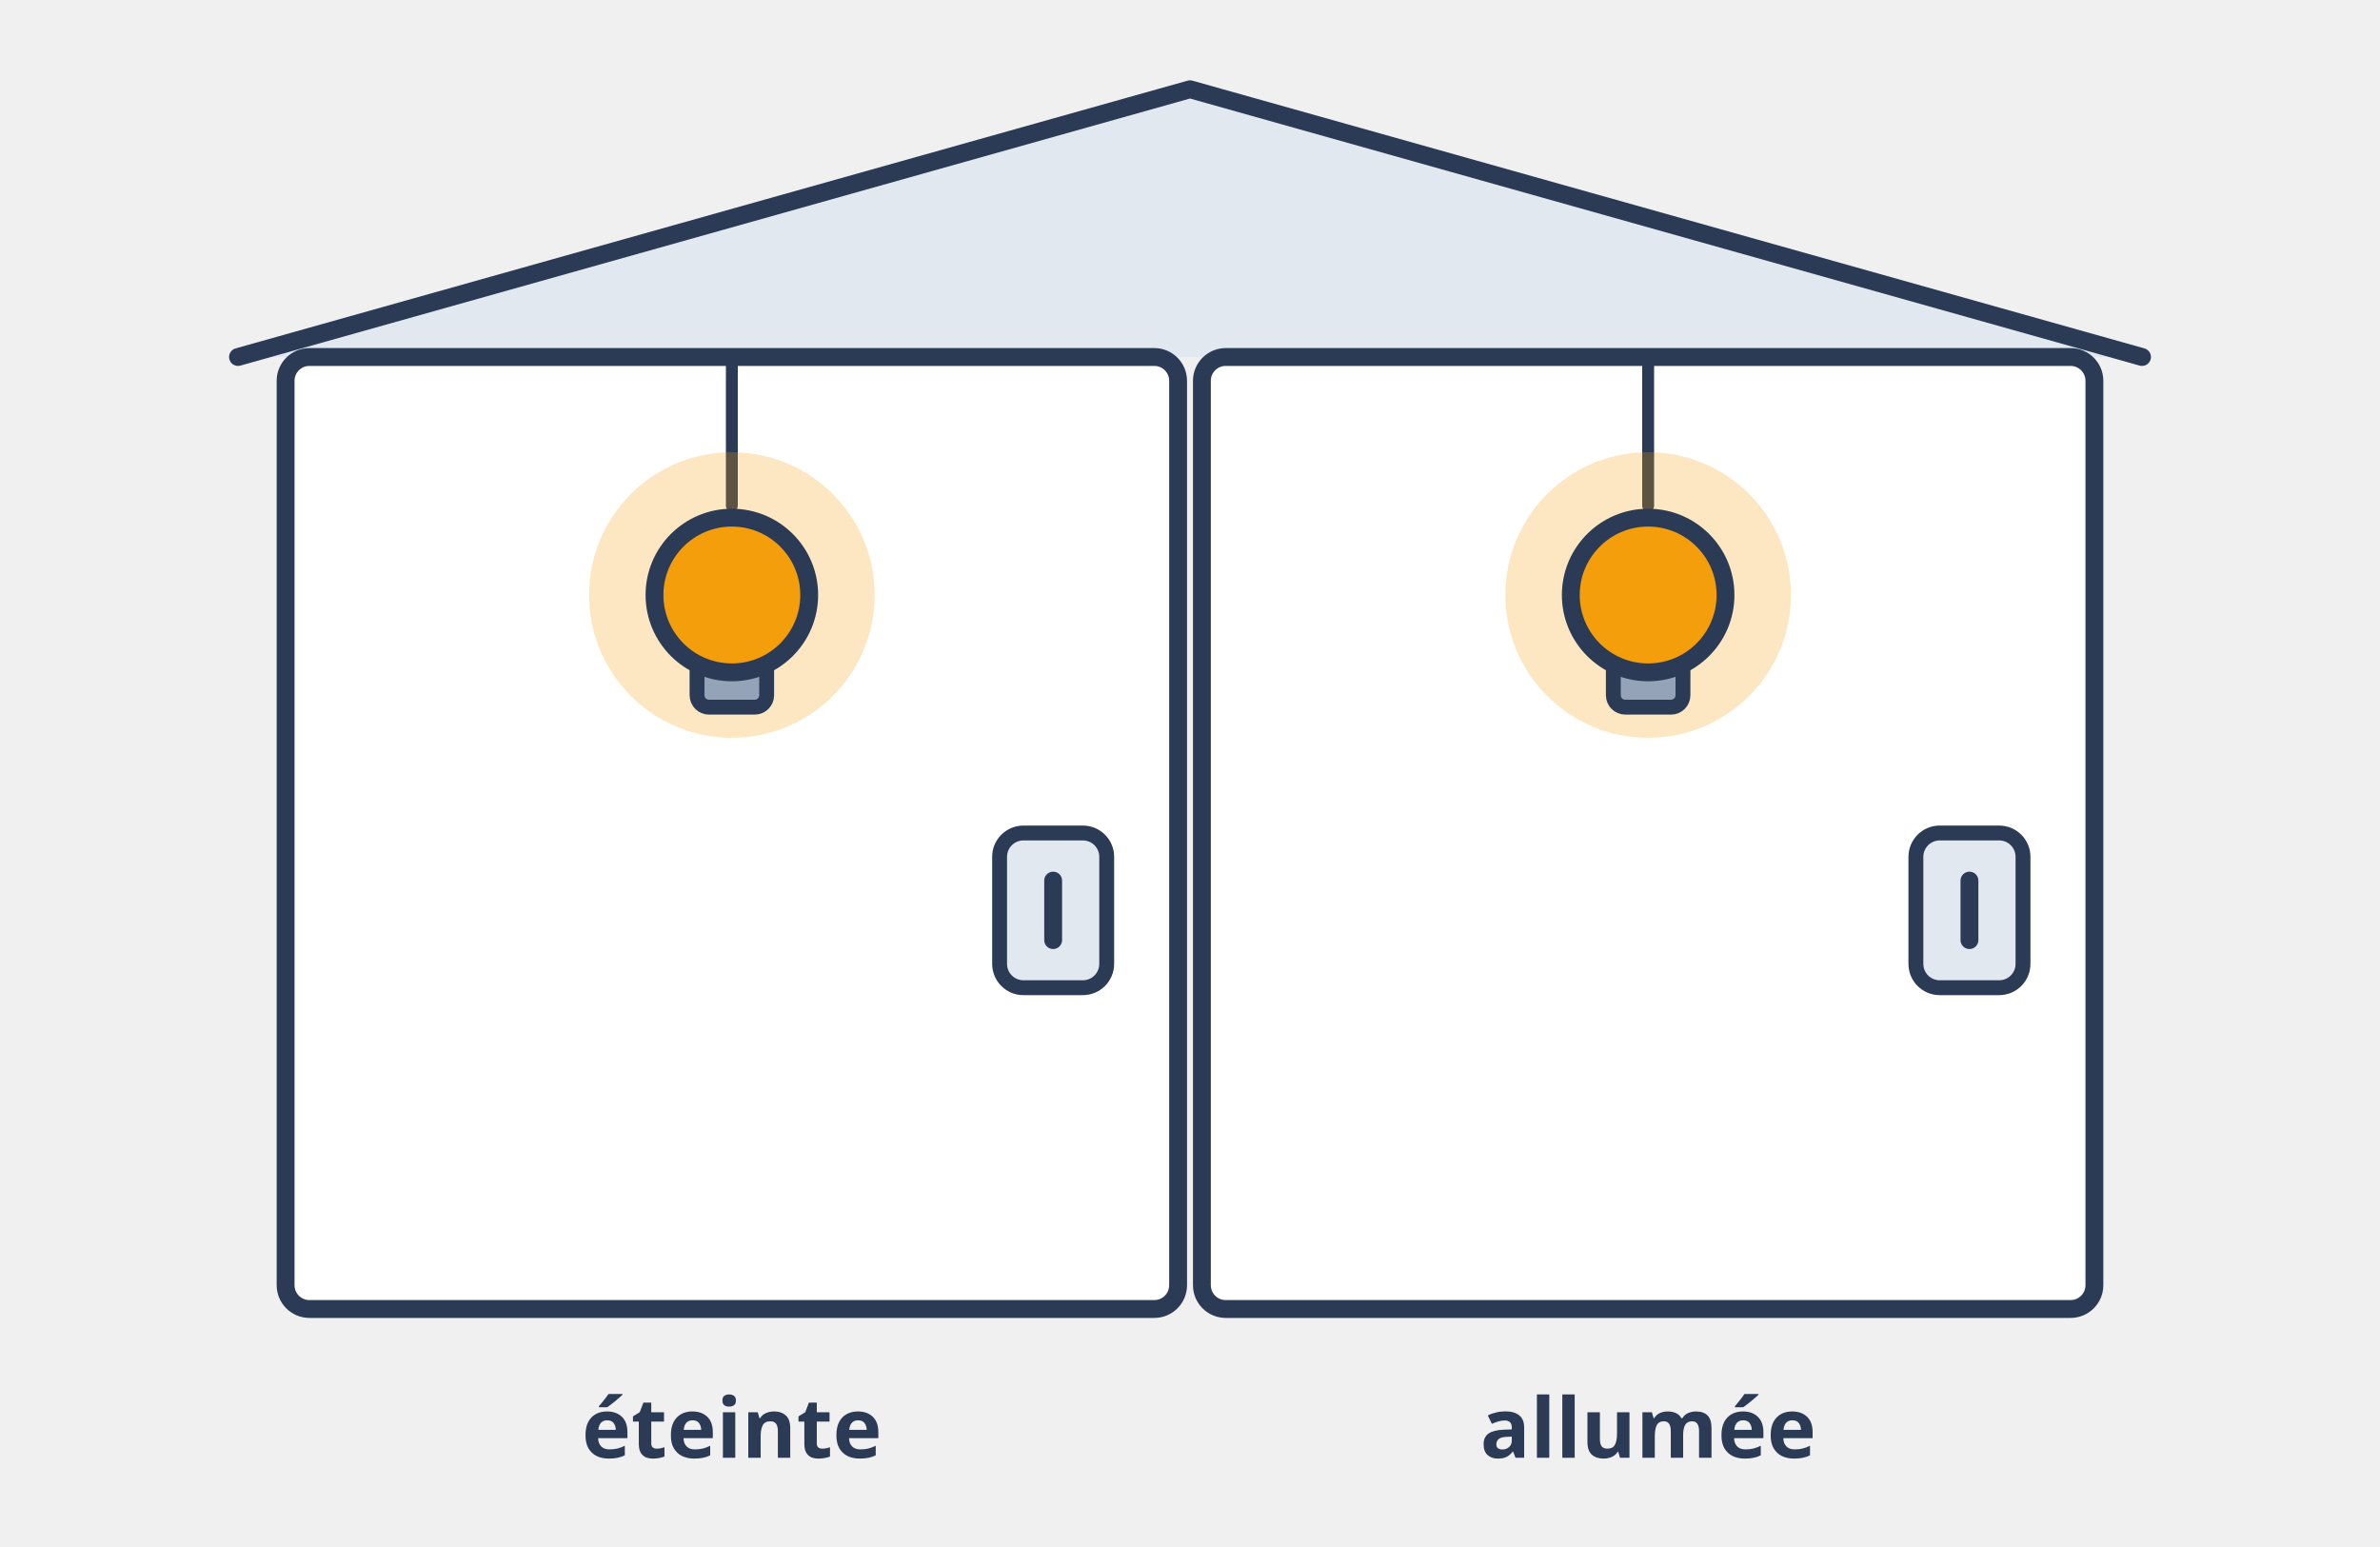
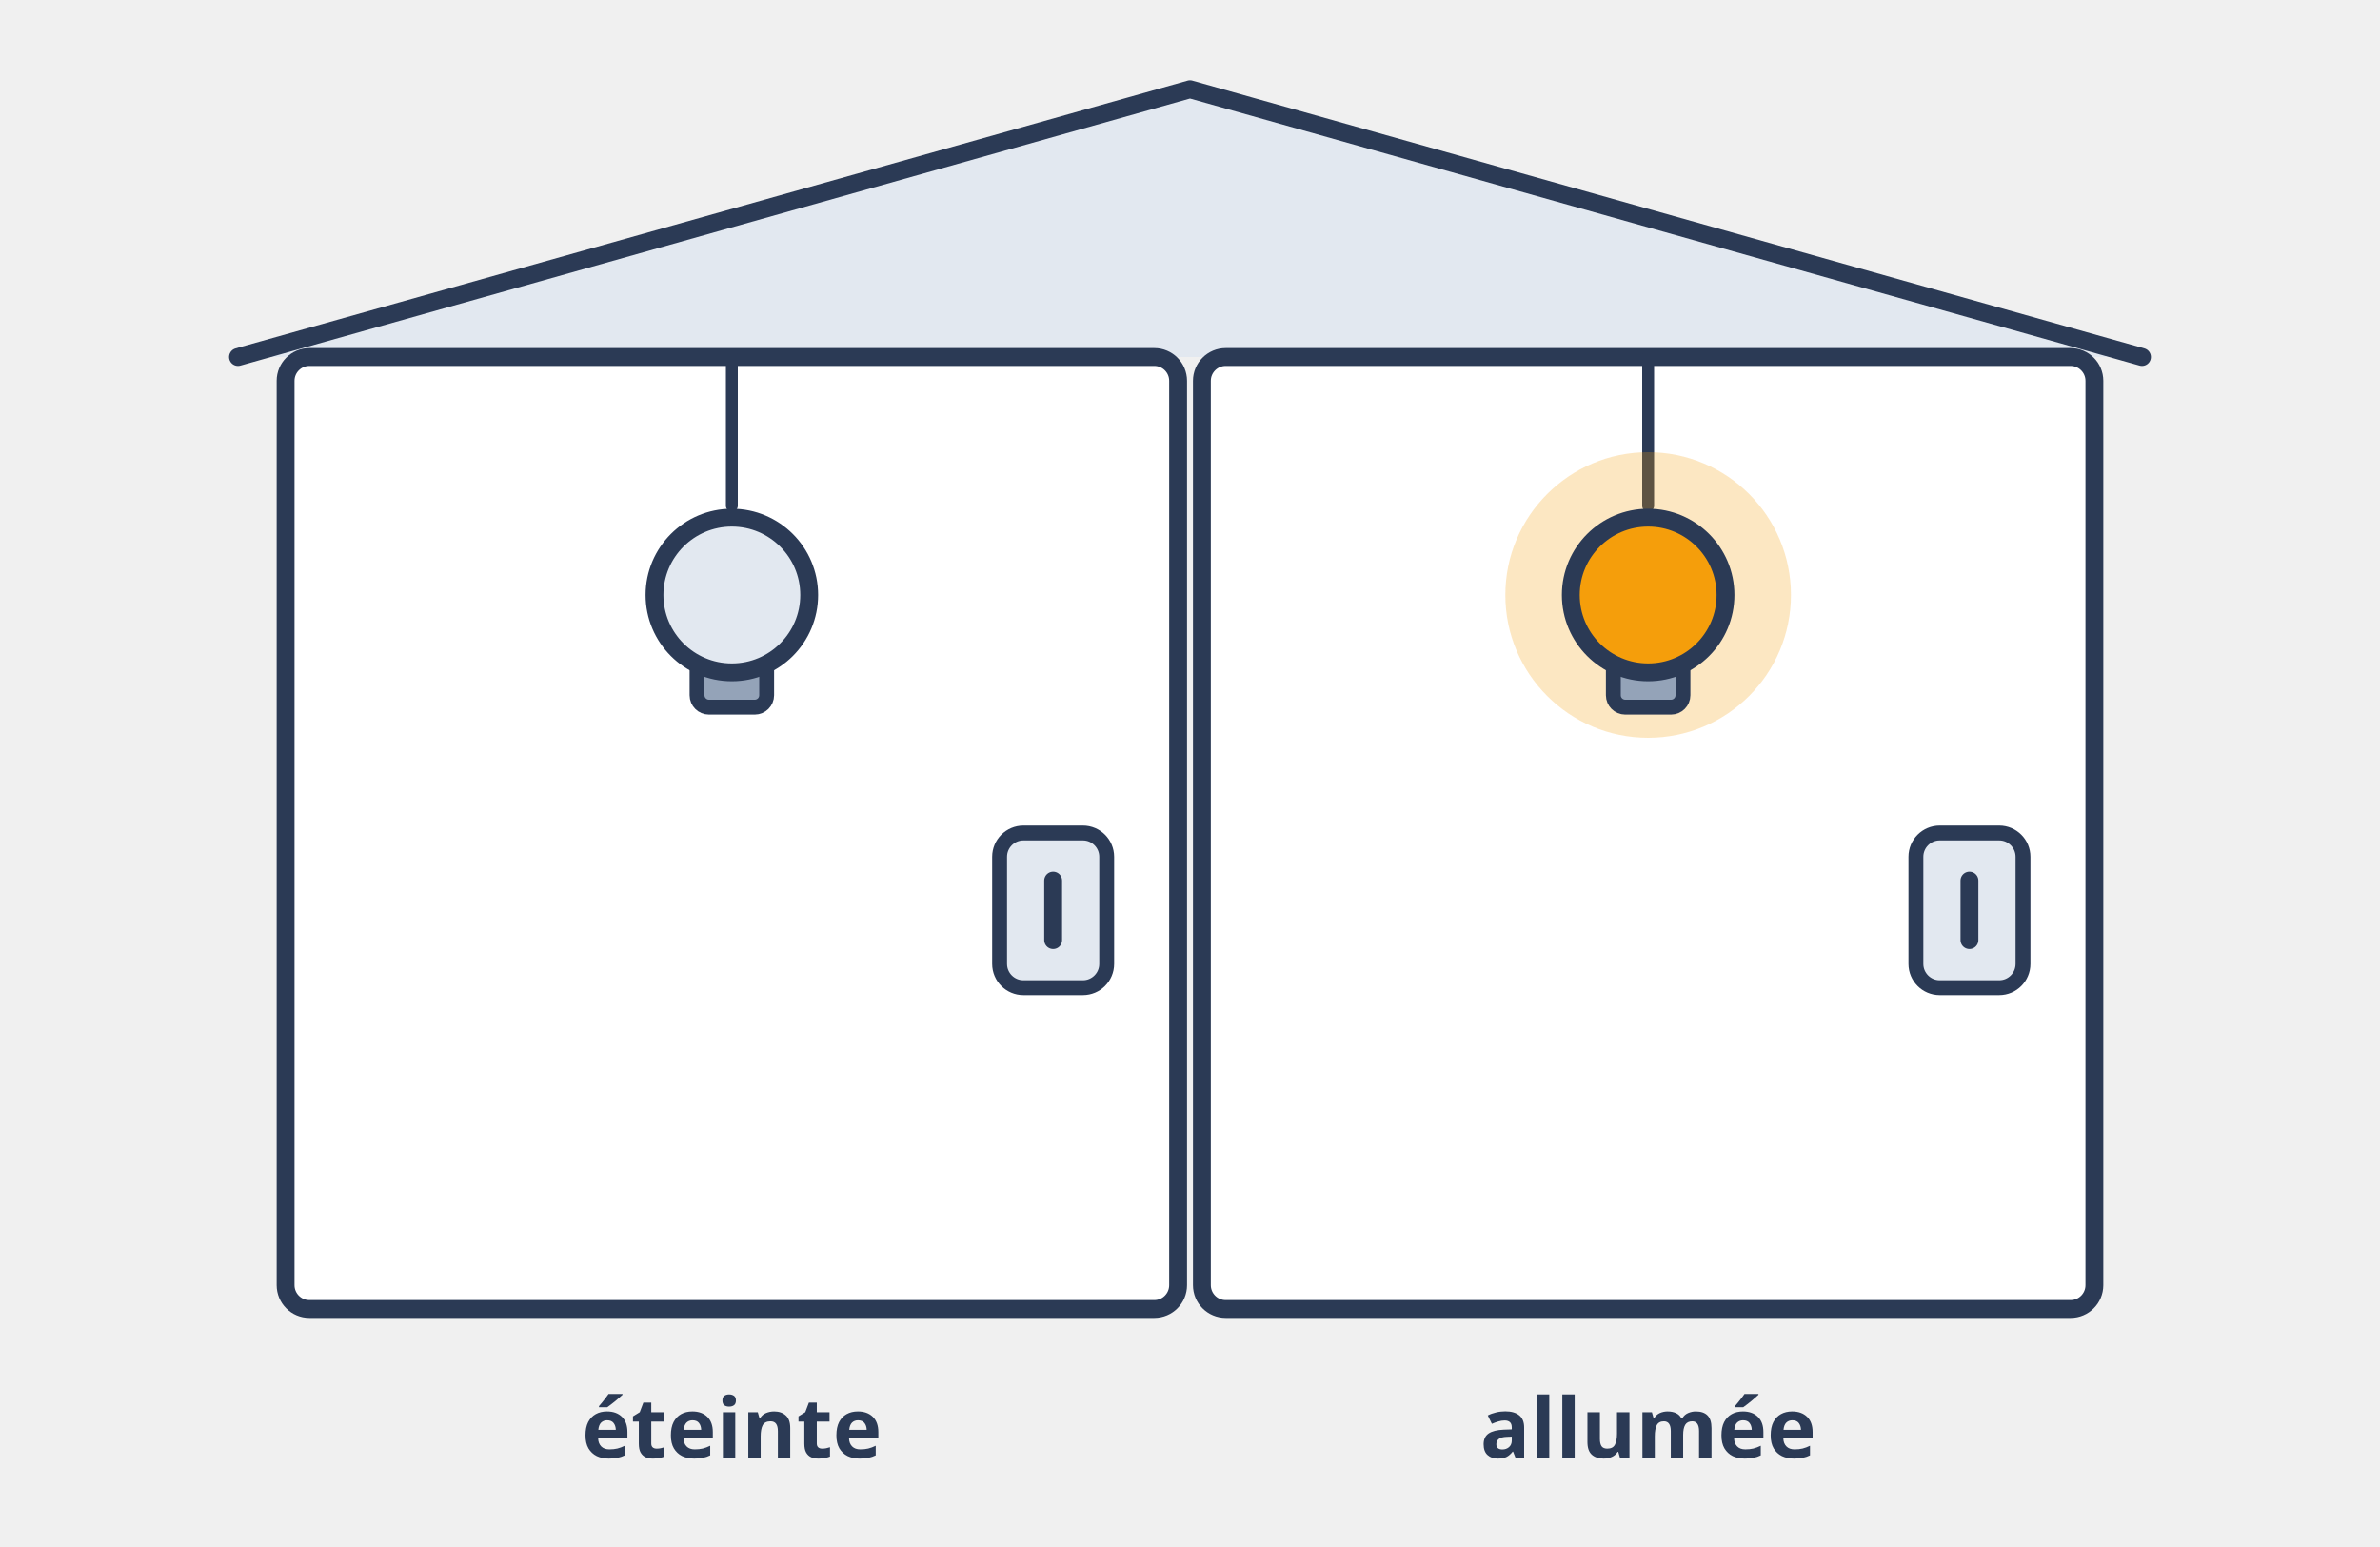
<svg xmlns="http://www.w3.org/2000/svg" viewBox="0 0 400 260" role="img">
-   <style>.fl{stroke-dasharray:0 14;animation:fl 3s linear infinite}@keyframes fl{to{stroke-dashoffset:-56}}.da{stroke-dasharray:8 8;animation:da 2s linear infinite}@keyframes da{to{stroke-dashoffset:-32}}.pu{animation:pu 3s ease-in-out infinite}@keyframes pu{0%,100%{opacity:.35}50%{opacity:1}}.l{animation:l 4s infinite}@keyframes l{0%,40%{fill:#F59E0B}50%,100%{fill:#E2E8F0}}@media (prefers-reduced-motion: reduce){*{animation:none!important}}</style>
+   <style>.fl{stroke-dasharray:0 14;animation:fl 3s linear infinite}@keyframes fl{to{stroke-dashoffset:-56}}.da{stroke-dasharray:8 8;animation:da 2s linear infinite}@keyframes da{to{stroke-dashoffset:-32}}.pu{animation:pu 3s ease-in-out infinite}@keyframes pu{0%,100%{opacity:.35}50%{opacity:1}}.l{animation:l 4s infinite}@keyframes l{0%,40%{fill:#F59E0B}50%,100%{fill:#E2E8F0}}.h{animation:h 4s infinite}@keyframes h{0%,40%{opacity:.25}50%,100%{opacity:0}}@media (prefers-reduced-motion: reduce){*{animation:none!important}}</style>
  <g font-family="system-ui, sans-serif" font-weight="600" text-anchor="middle" stroke-linecap="round" stroke-linejoin="round">
    <path d="M40 60L200 15L360 60" stroke="#2B3A55" stroke-width="3" fill="#E2E8F0" />
    <rect x="48" y="60" width="150" height="160" rx="4" fill="#FFFFFF" stroke="#2B3A55" stroke-width="3" />
    <line x1="123" y1="60" x2="123" y2="85" stroke="#2B3A55" stroke-width="2" />
-     <circle cx="123" cy="100" r="24" fill="#F59E0B" stroke="none" stroke-width="0" opacity=".25" />
+     <circle cx="123" cy="100" r="24" fill="#F59E0B" stroke="none" stroke-width="0" opacity="0" class="h" />
    <rect x="117.15" y="109.75" width="11.7" height="9.1" rx="2" fill="#94A3B8" stroke="#2B3A55" stroke-width="2.5" />
-     <circle cx="123" cy="100" r="13" fill="#F59E0B" stroke="#2B3A55" stroke-width="3" class="l" />
+     <circle cx="123" cy="100" r="13" fill="#E2E8F0" stroke="#2B3A55" stroke-width="3" class="l" />
    <rect x="168" y="140" width="18" height="26" rx="4" fill="#E2E8F0" stroke="#2B3A55" stroke-width="2.5" />
    <line x1="177" y1="148" x2="177" y2="158" stroke="#2B3A55" stroke-width="3" />
    <rect x="202" y="60" width="150" height="160" rx="4" fill="#FFFFFF" stroke="#2B3A55" stroke-width="3" />
    <line x1="277" y1="60" x2="277" y2="85" stroke="#2B3A55" stroke-width="2" />
    <circle cx="277" cy="100" r="24" fill="#F59E0B" stroke="none" stroke-width="0" opacity=".25" />
    <rect x="271.15" y="109.75" width="11.7" height="9.1" rx="2" fill="#94A3B8" stroke="#2B3A55" stroke-width="2.5" />
    <circle cx="277" cy="100" r="13" fill="#F59E0B" stroke="#2B3A55" stroke-width="3" />
    <rect x="322" y="140" width="18" height="26" rx="4" fill="#E2E8F0" stroke="#2B3A55" stroke-width="2.5" />
    <line x1="331" y1="148" x2="331" y2="158" stroke="#2B3A55" stroke-width="3" />
    <text x="123" y="245" font-size="14" fill="#2B3A55">éteinte</text>
    <text x="277" y="245" font-size="14" fill="#2B3A55">allumée</text>
  </g>
</svg>
